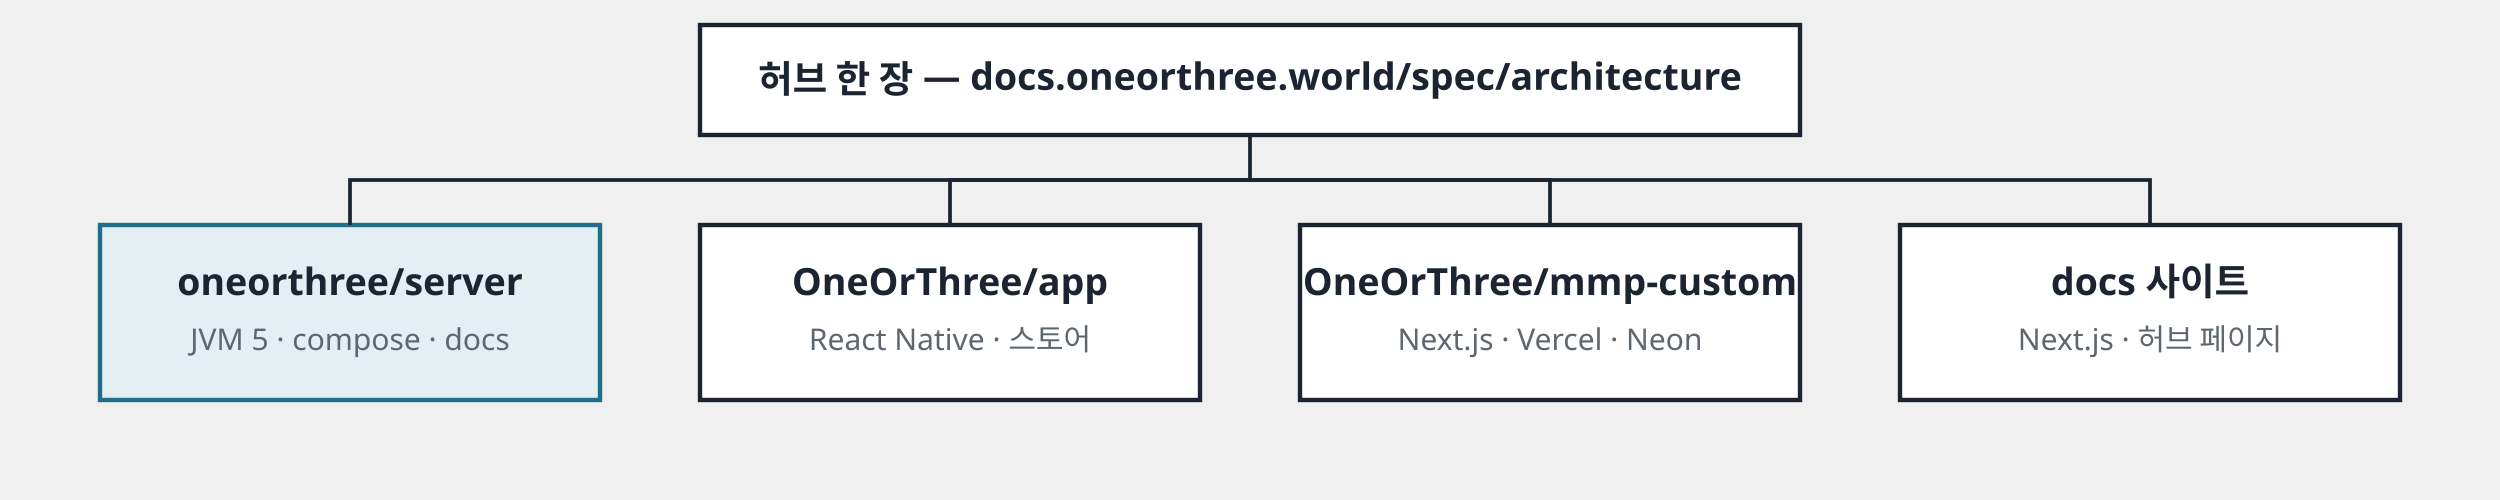
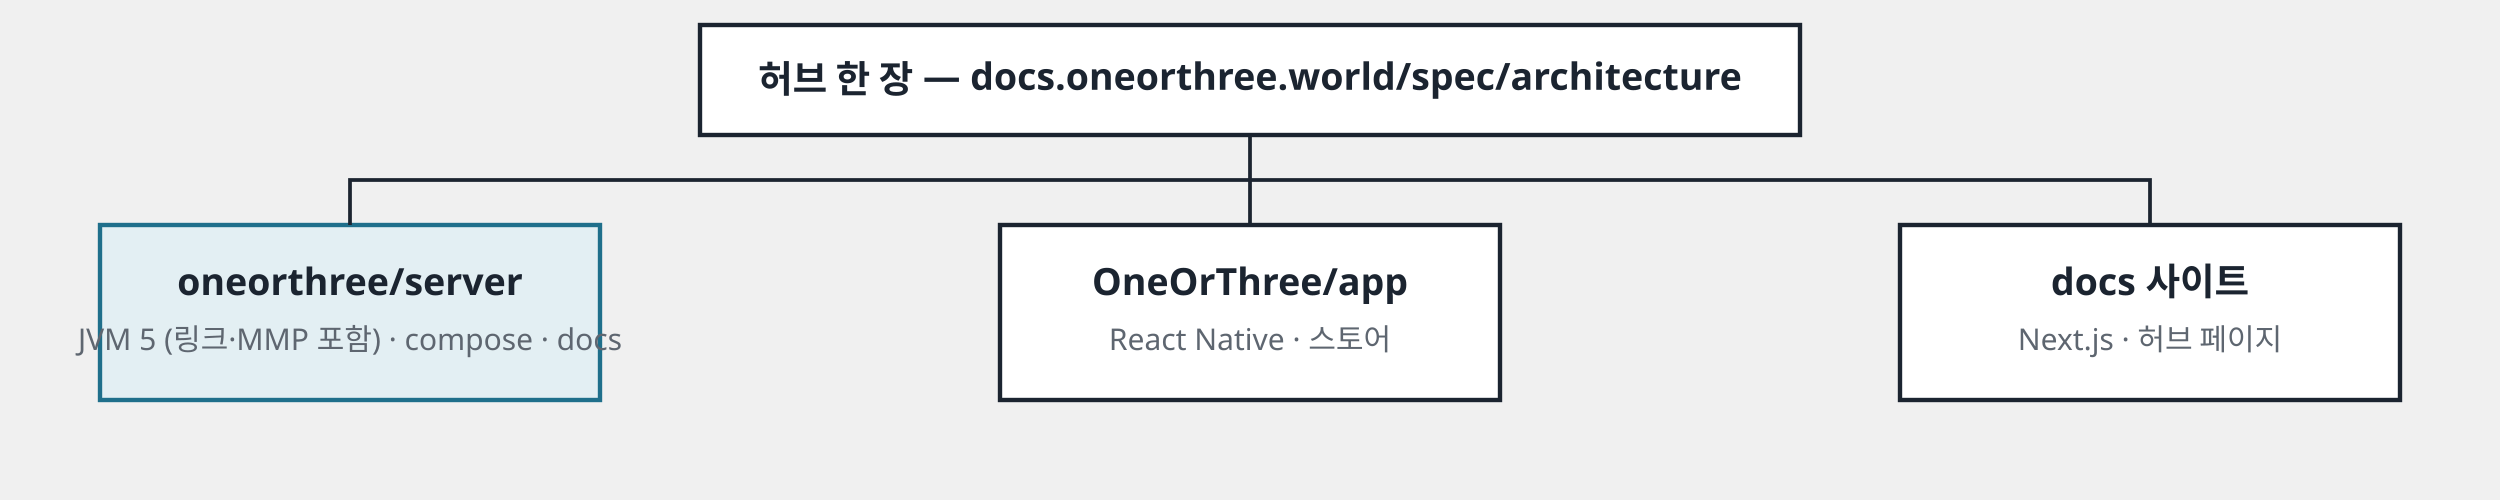
- <svg xmlns="http://www.w3.org/2000/svg" font-family="IBM Plex Sans KR, Apple SD Gothic Neo, sans-serif" viewBox="0 0 1000 200" role="img" aria-label="레포 네 개 — server, app, link, docs — 와 허브 한 장">
+ <svg xmlns="http://www.w3.org/2000/svg" font-family="IBM Plex Sans KR, Apple SD Gothic Neo, sans-serif" viewBox="0 0 1000 200" role="img" aria-label="레포 세 개 — server, app, docs — 와 허브 한 장. link 는 A23 으로 서버에 흡수됐다">
  <g stroke="#1B2430" stroke-width="1.75" fill="#FFFFFF">
    <rect x="40" y="90" width="200" height="70" fill="#E3EFF3" stroke="#1F6F8B" />
-     <rect x="280" y="90" width="200" height="70" />
-     <rect x="520" y="90" width="200" height="70" />
+     <rect x="400" y="90" width="200" height="70" />
    <rect x="760" y="90" width="200" height="70" />
    <rect x="280" y="10" width="440" height="44" />
  </g>
  <g stroke="#1B2430" stroke-width="1.5" fill="none" stroke-linejoin="miter">
    <path d="M500,54 V72 H140 V90" />
-     <path d="M500,72 H380 V90" />
-     <path d="M500,72 H620 V90" />
+     <path d="M500,72 V90" />
    <path d="M500,72 H860 V90" />
  </g>
  <g font-size="15" font-weight="600" text-anchor="middle" fill="#1B2430">
    <text x="500" y="37">허브 한 장 — docs.oneorthree.world/spec/architecture</text>
    <text x="140" y="118">oneorthree/server</text>
-     <text x="140" y="140" font-size="12" font-weight="400" fill="#5E6670">JVM 5 · compose · docs</text>
-     <text x="380" y="118">OneOrThree/app</text>
-     <text x="380" y="140" font-size="12" font-weight="400" fill="#5E6670">React Native · 스토어</text>
-     <text x="620" y="118">OneOrThree/mmp-custom</text>
-     <text x="620" y="140" font-size="12" font-weight="400" fill="#5E6670">Next.js · Vercel · Neon</text>
+     <text x="140" y="140" font-size="12" font-weight="400" fill="#5E6670">JVM 5 (링크·MMP 포함) · compose · docs</text>
+     <text x="500" y="118">OneOrThree/app</text>
+     <text x="500" y="140" font-size="12" font-weight="400" fill="#5E6670">React Native · 스토어</text>
    <text x="860" y="118">docs 사이트</text>
    <text x="860" y="140" font-size="12" font-weight="400" fill="#5E6670">Next.js · 허브 페이지</text>
  </g>
</svg>
